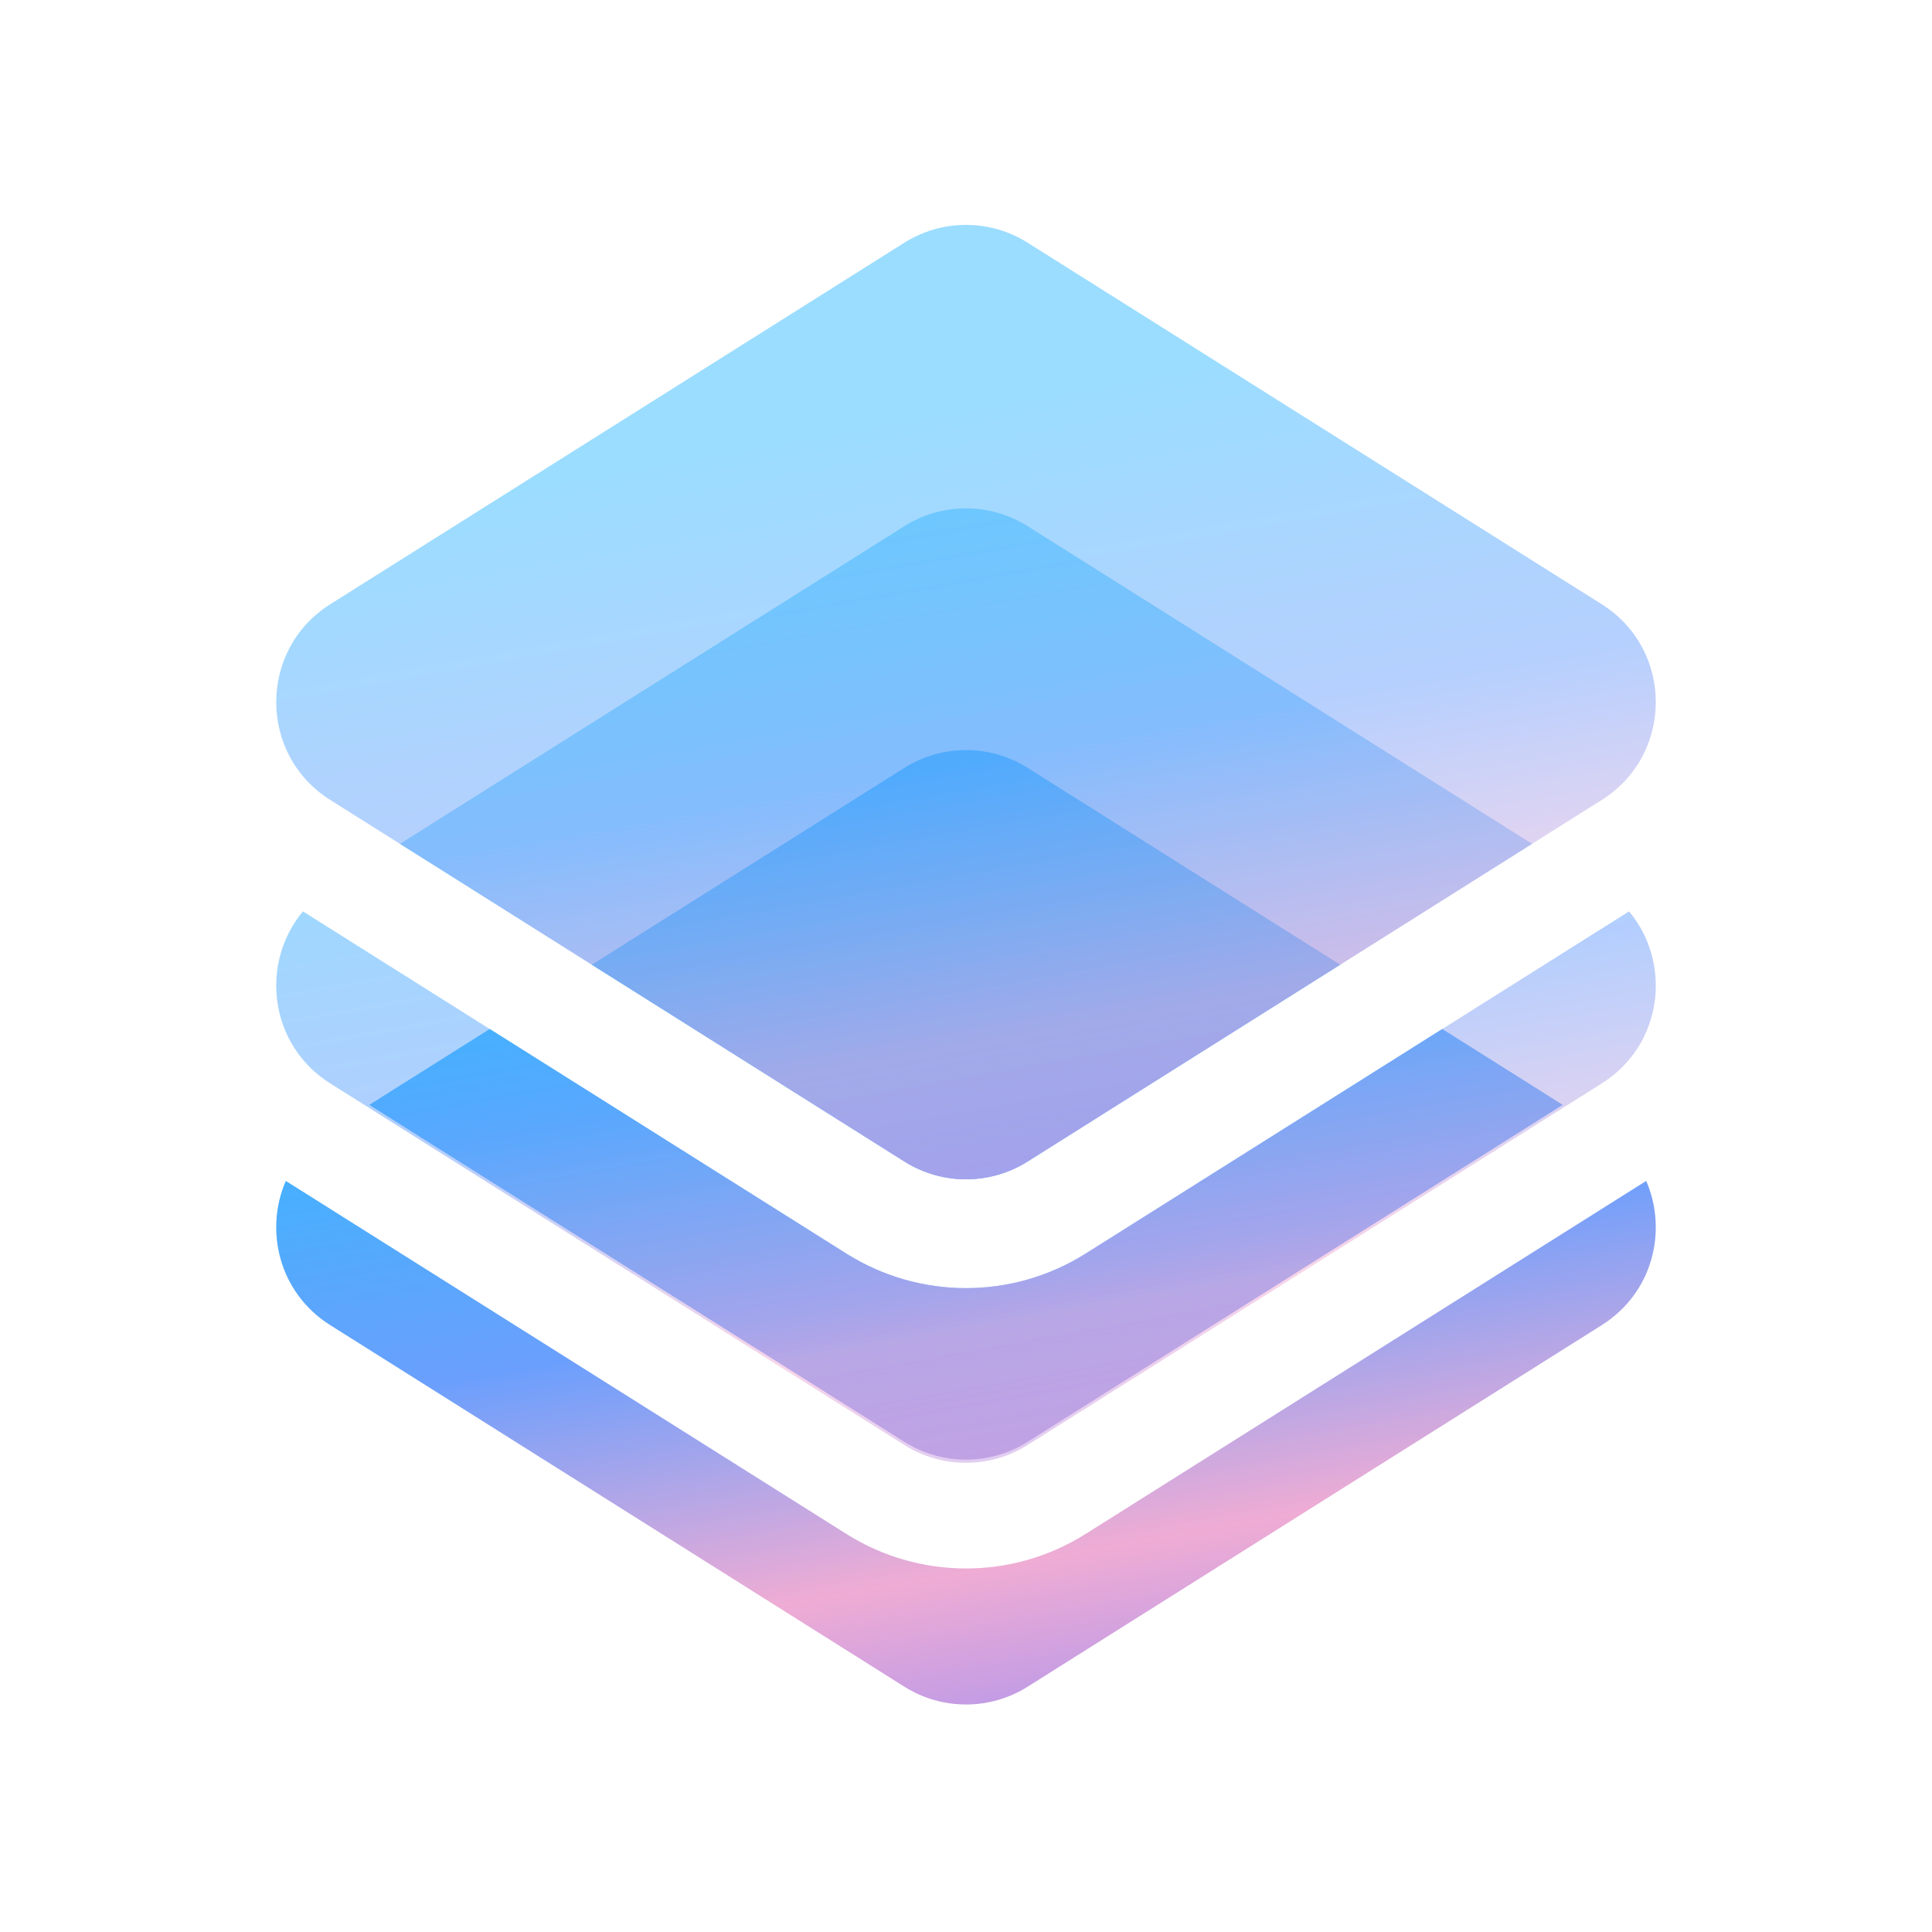
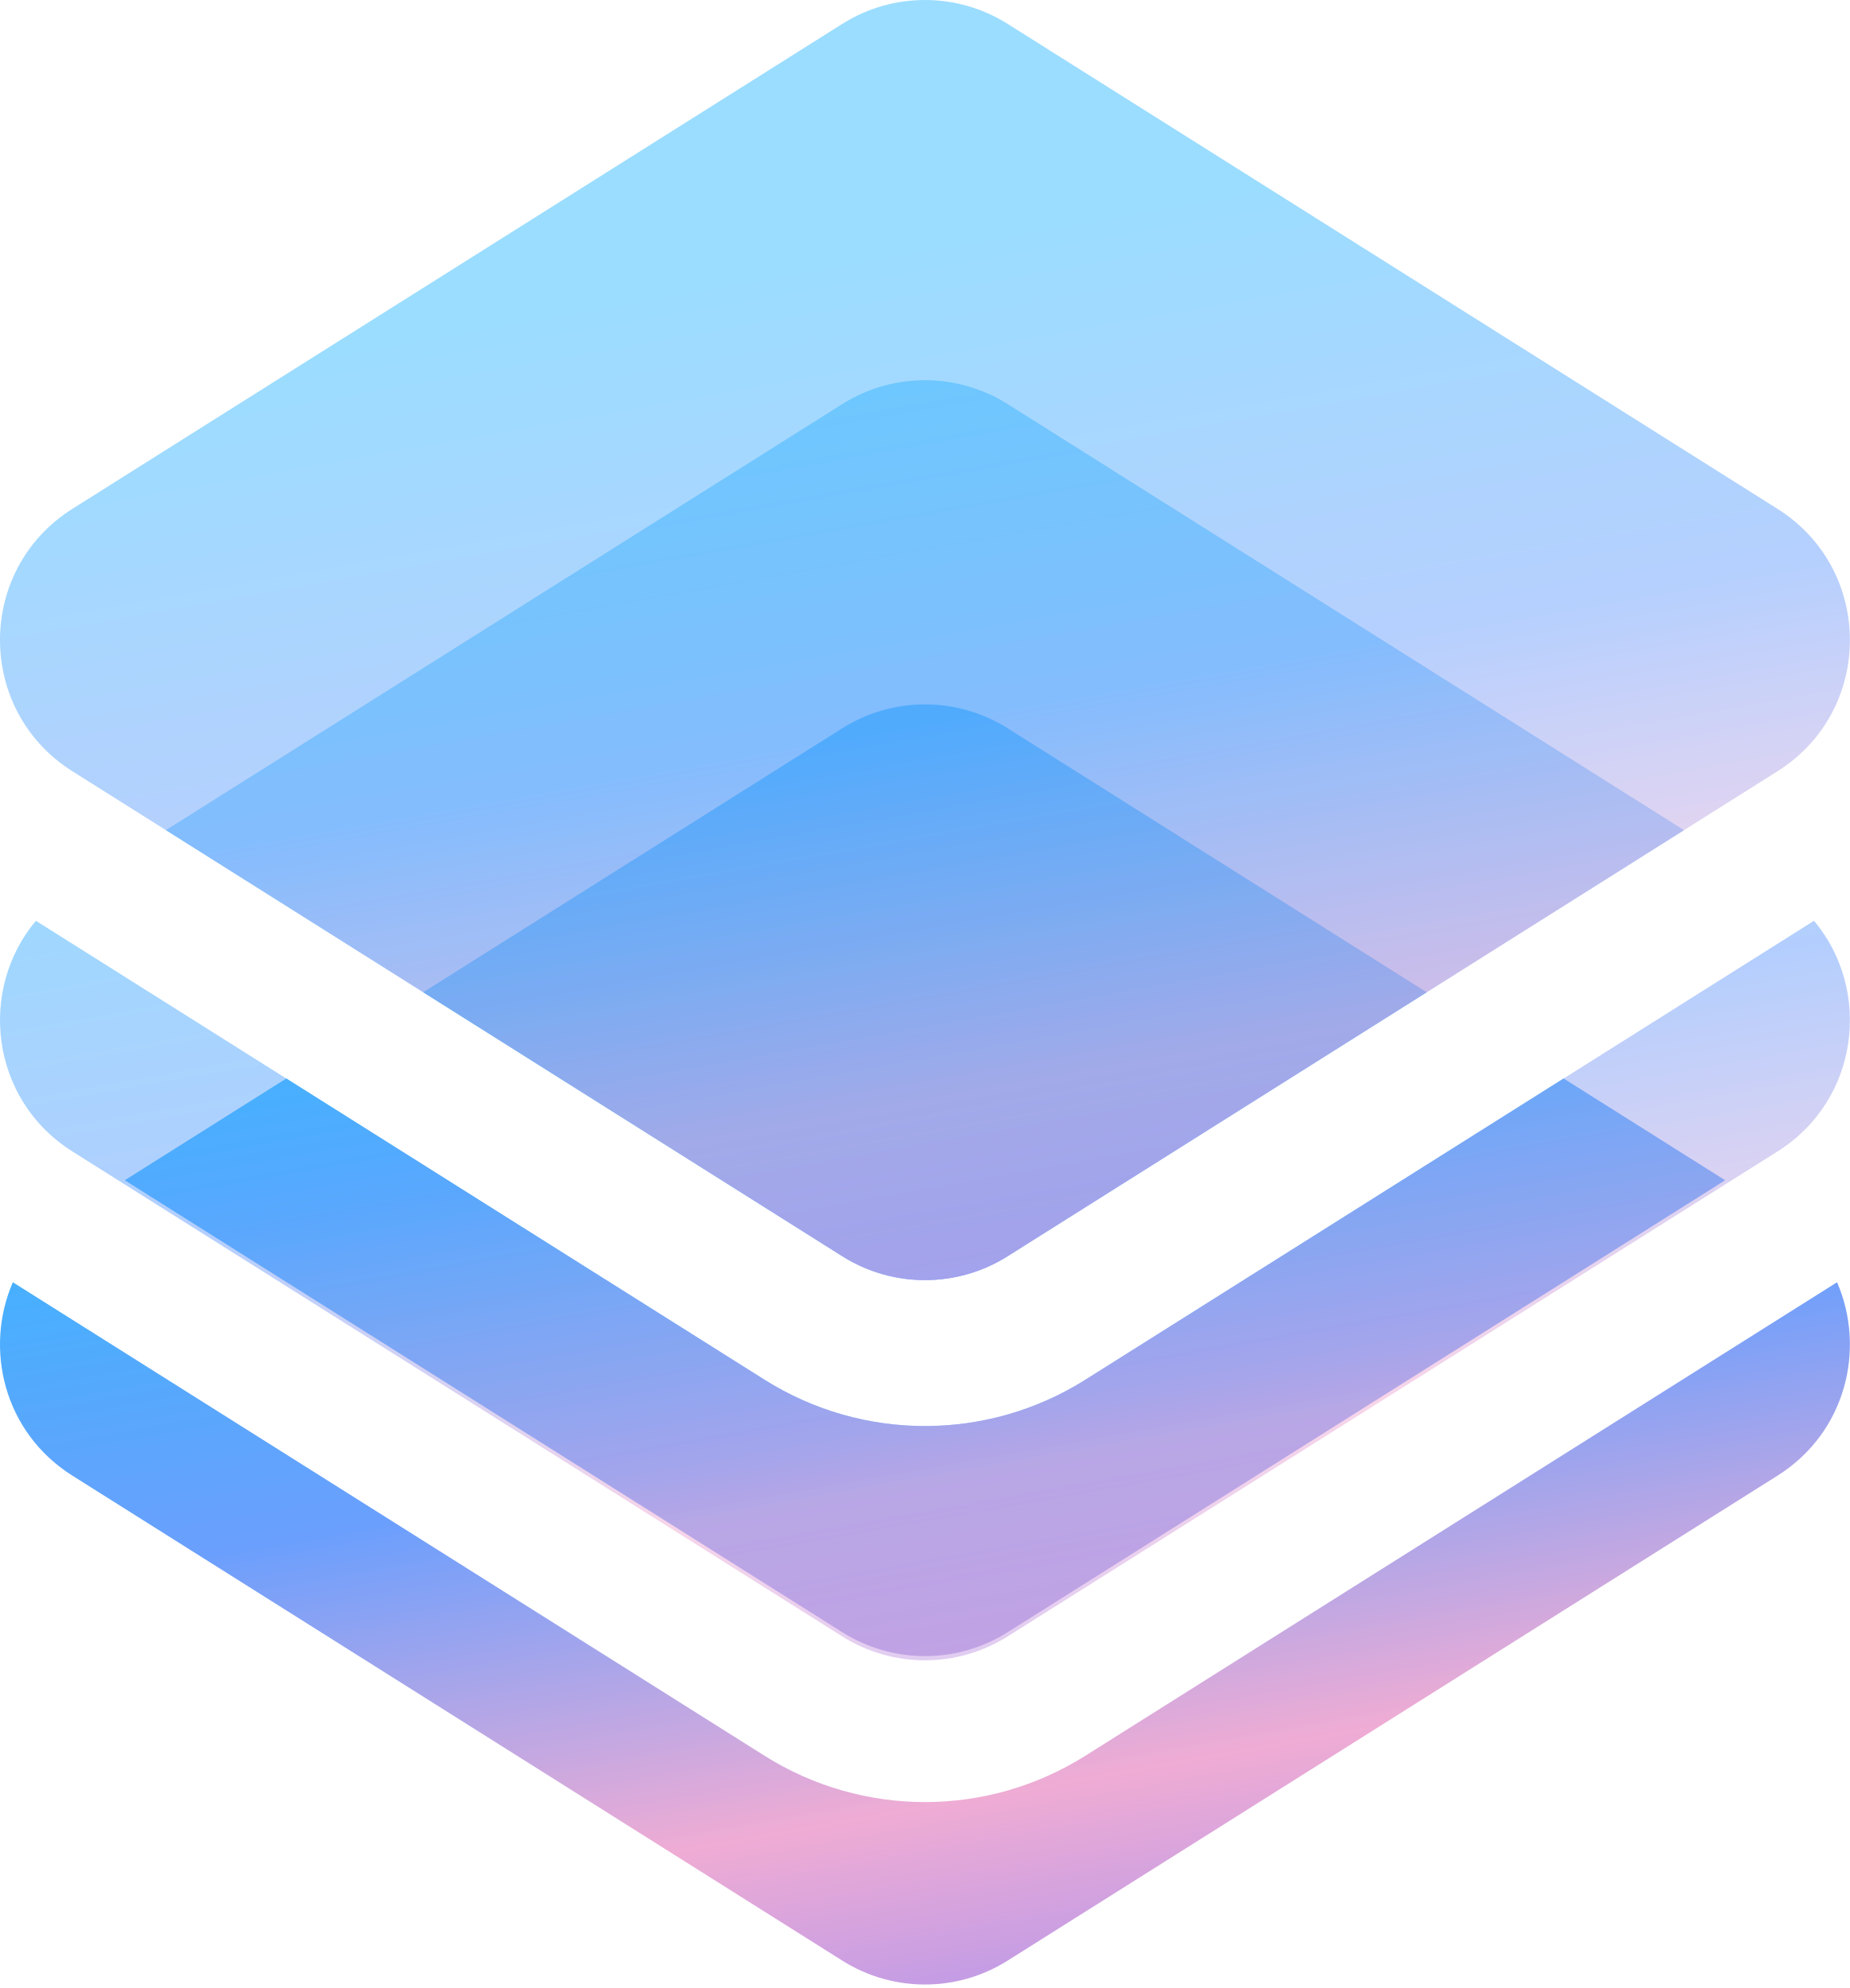
- <svg xmlns="http://www.w3.org/2000/svg" width="640" height="640" viewBox="-91.5 -74.5 640 640" fill="none">
+ <svg xmlns="http://www.w3.org/2000/svg" width="457" height="491" viewBox="0 0 457 491" fill="none">
  <path d="M453.826 316.692C460.965 333.14 456.06 353.789 439.109 364.465L248.912 484.244C236.438 492.099 220.563 492.099 208.089 484.244L17.891 364.465C0.941 353.789 -3.966 333.14 3.173 316.692L188.879 433.642C213.092 448.891 243.908 448.891 268.122 433.642L453.826 316.692ZM426.18 291.501L248.912 403.138C236.438 410.994 220.563 410.994 208.089 403.138L30.82 291.501L70.73 266.367L188.88 340.772C213.093 356.021 243.908 356.021 268.122 340.772L386.269 266.367L426.18 291.501ZM208.089 179.864C220.563 172.009 236.438 172.009 248.912 179.864L352.446 245.066L248.912 310.268C236.438 318.124 220.563 318.124 208.089 310.268L104.554 245.065L208.089 179.864Z" fill="url(#paint0_linear_793_1319)" />
  <path opacity="0.51" d="M188.879 340.781C213.092 356.03 243.909 356.03 268.122 340.781L448.135 227.416C462.441 244.46 459.433 271.595 439.109 284.394L248.911 404.175C236.438 412.03 220.562 412.03 208.089 404.175L17.892 284.394C-2.432 271.595 -5.441 244.459 8.865 227.415L188.879 340.781ZM208.089 99.794C220.562 91.938 236.438 91.939 248.911 99.794L416.024 205.035L248.912 310.277C236.439 318.132 220.563 318.132 208.09 310.277L40.976 205.035L208.089 99.794Z" fill="url(#paint1_linear_793_1319)" />
  <path opacity="0.49" d="M208.089 5.891C220.562 -1.964 236.438 -1.964 248.911 5.891L439.109 125.671C462.964 140.694 462.964 175.469 439.109 190.492L248.911 310.272C236.438 318.127 220.563 318.127 208.089 310.272L17.891 190.492C-5.964 175.469 -5.964 140.694 17.891 125.671L208.089 5.891Z" fill="url(#paint2_linear_793_1319)" />
  <defs>
    <linearGradient id="paint0_linear_793_1319" x1="204.65" y1="239.342" x2="259.115" y2="545.845" gradientUnits="userSpaceOnUse">
      <stop stop-color="#34B9FE" />
      <stop offset="0.37" stop-color="#6A9FFD" />
      <stop offset="0.668" stop-color="#EFACD4" />
      <stop offset="1" stop-color="#8987FB" />
    </linearGradient>
    <linearGradient id="paint1_linear_793_1319" x1="204.65" y1="159.272" x2="259.116" y2="465.776" gradientUnits="userSpaceOnUse">
      <stop stop-color="#34B9FE" />
      <stop offset="0.37" stop-color="#6A9FFD" />
      <stop offset="0.668" stop-color="#EFACD4" />
      <stop offset="1" stop-color="#8987FB" />
    </linearGradient>
    <linearGradient id="paint2_linear_793_1319" x1="204.65" y1="65.37" x2="259.116" y2="371.873" gradientUnits="userSpaceOnUse">
      <stop stop-color="#34B9FE" />
      <stop offset="0.37" stop-color="#6A9FFD" />
      <stop offset="0.668" stop-color="#EFACD4" />
      <stop offset="1" stop-color="#8987FB" />
    </linearGradient>
  </defs>
</svg>
